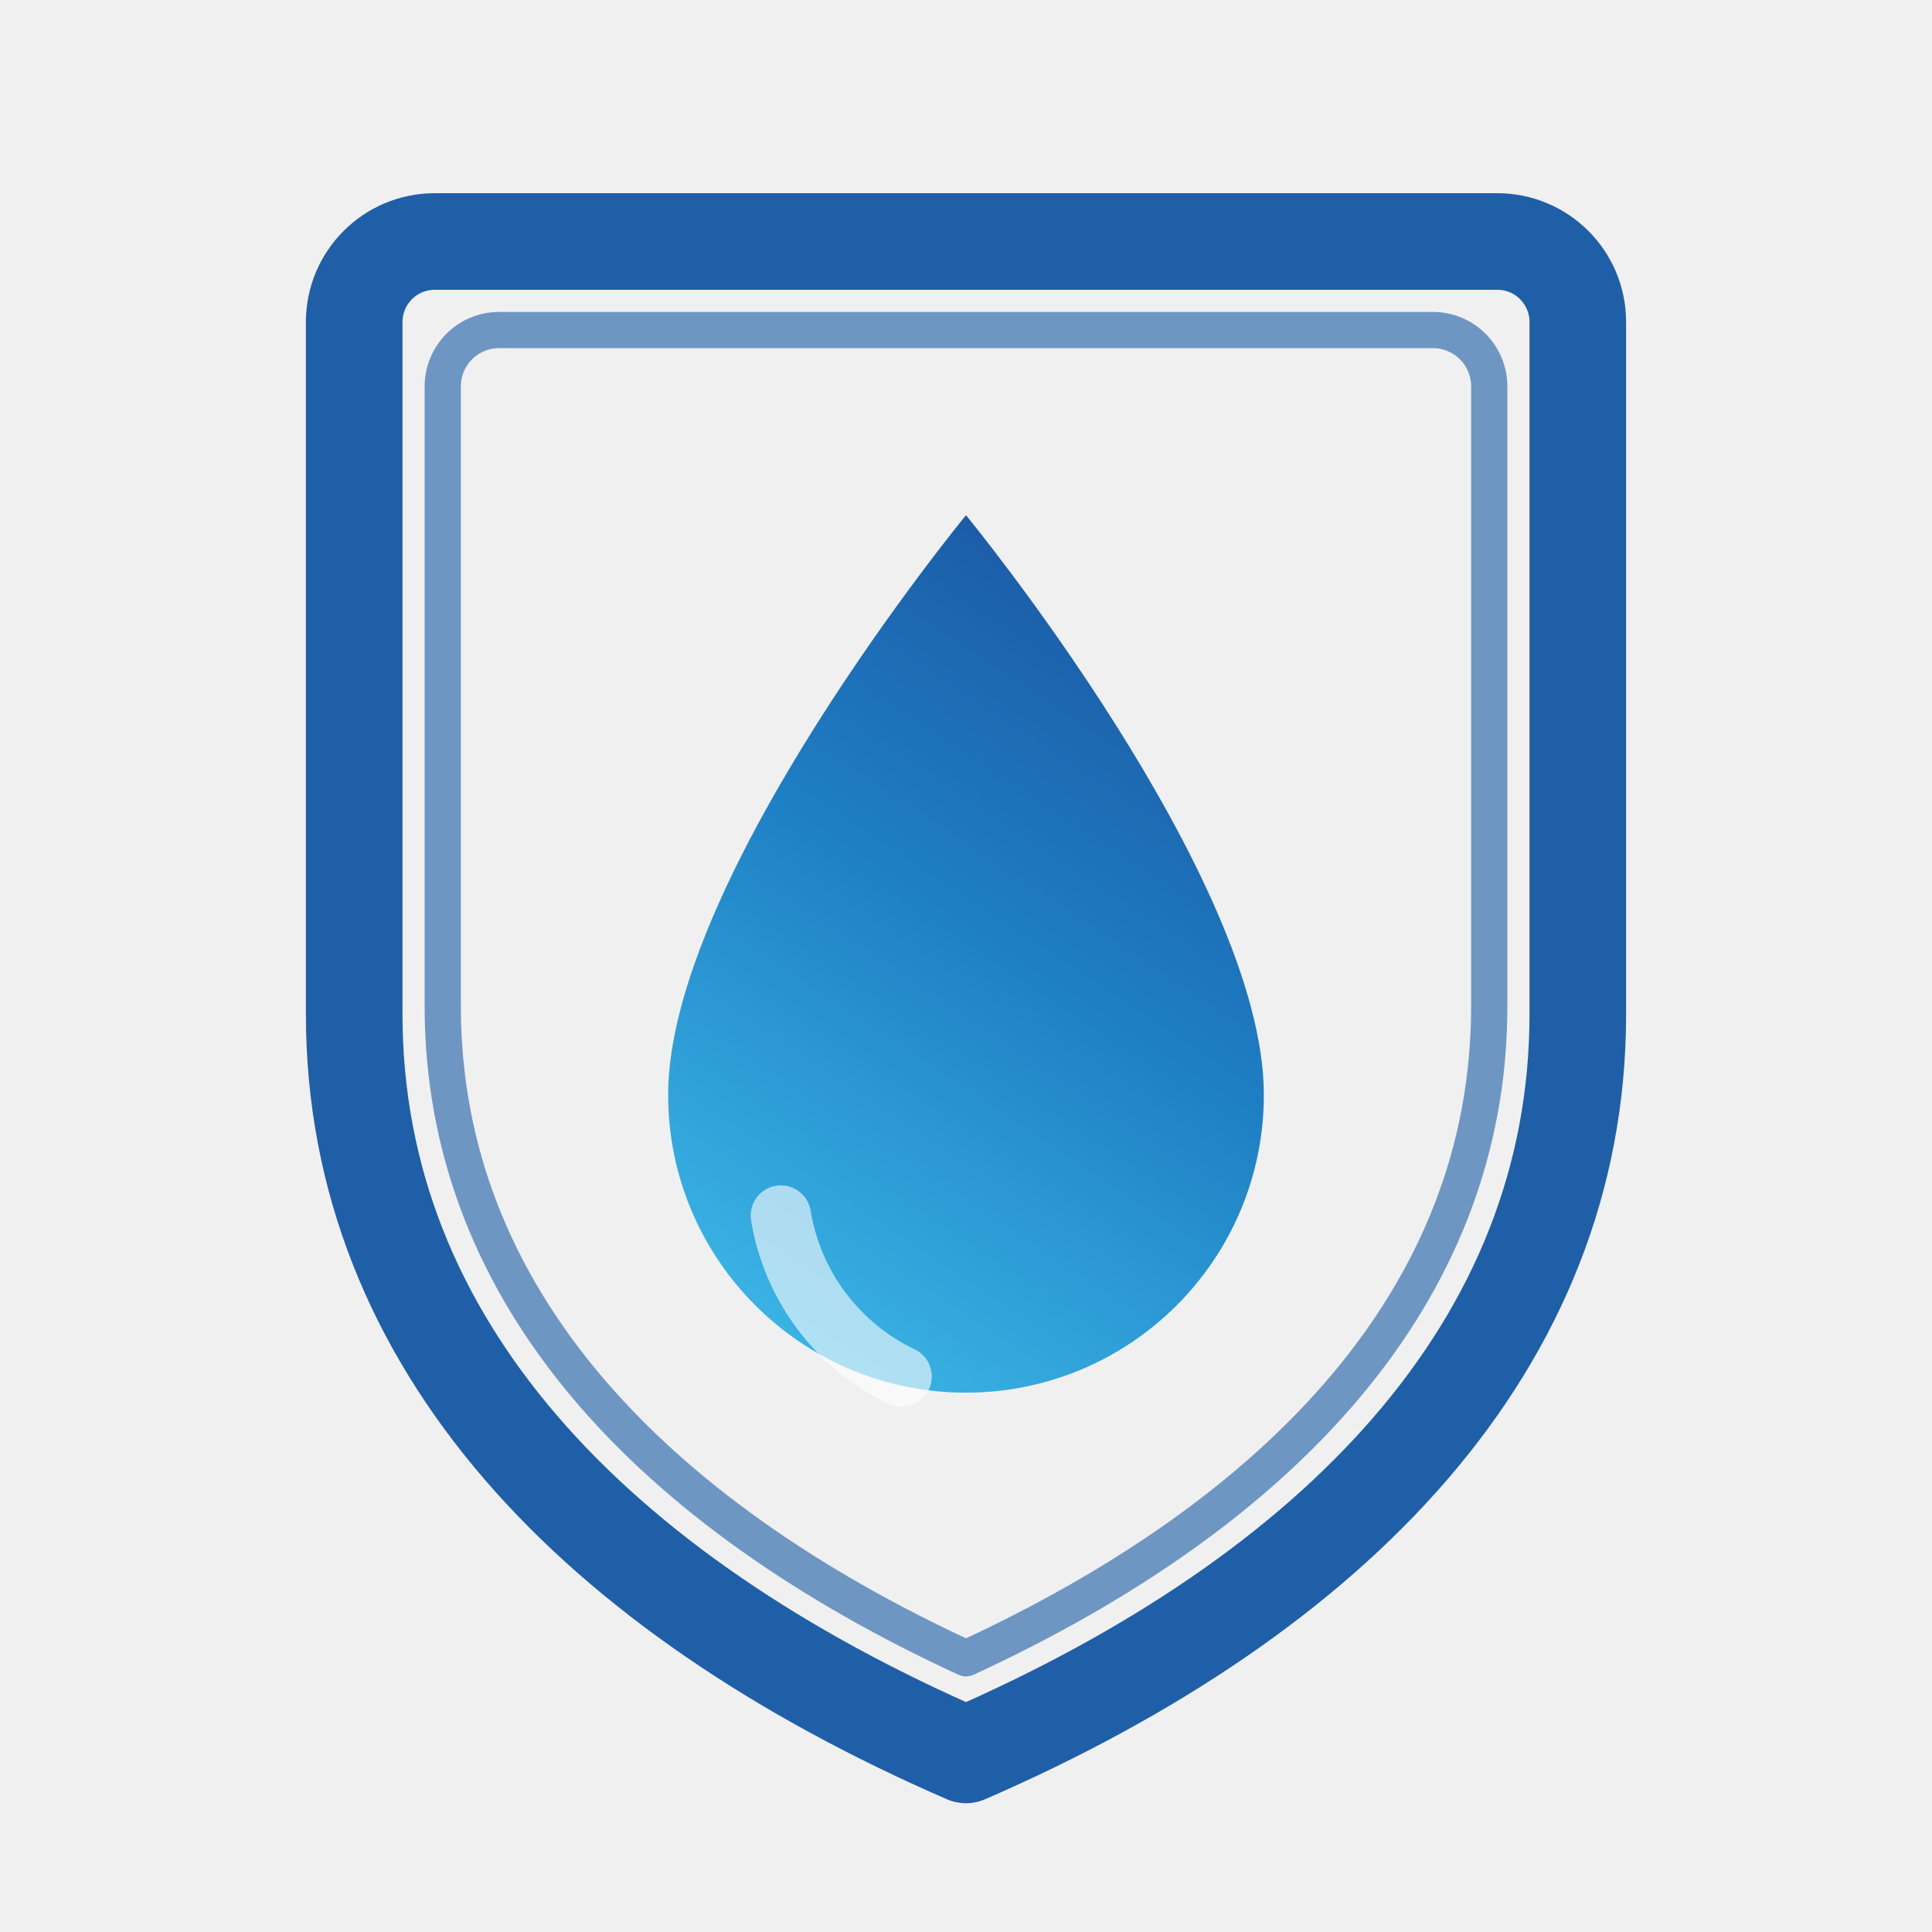
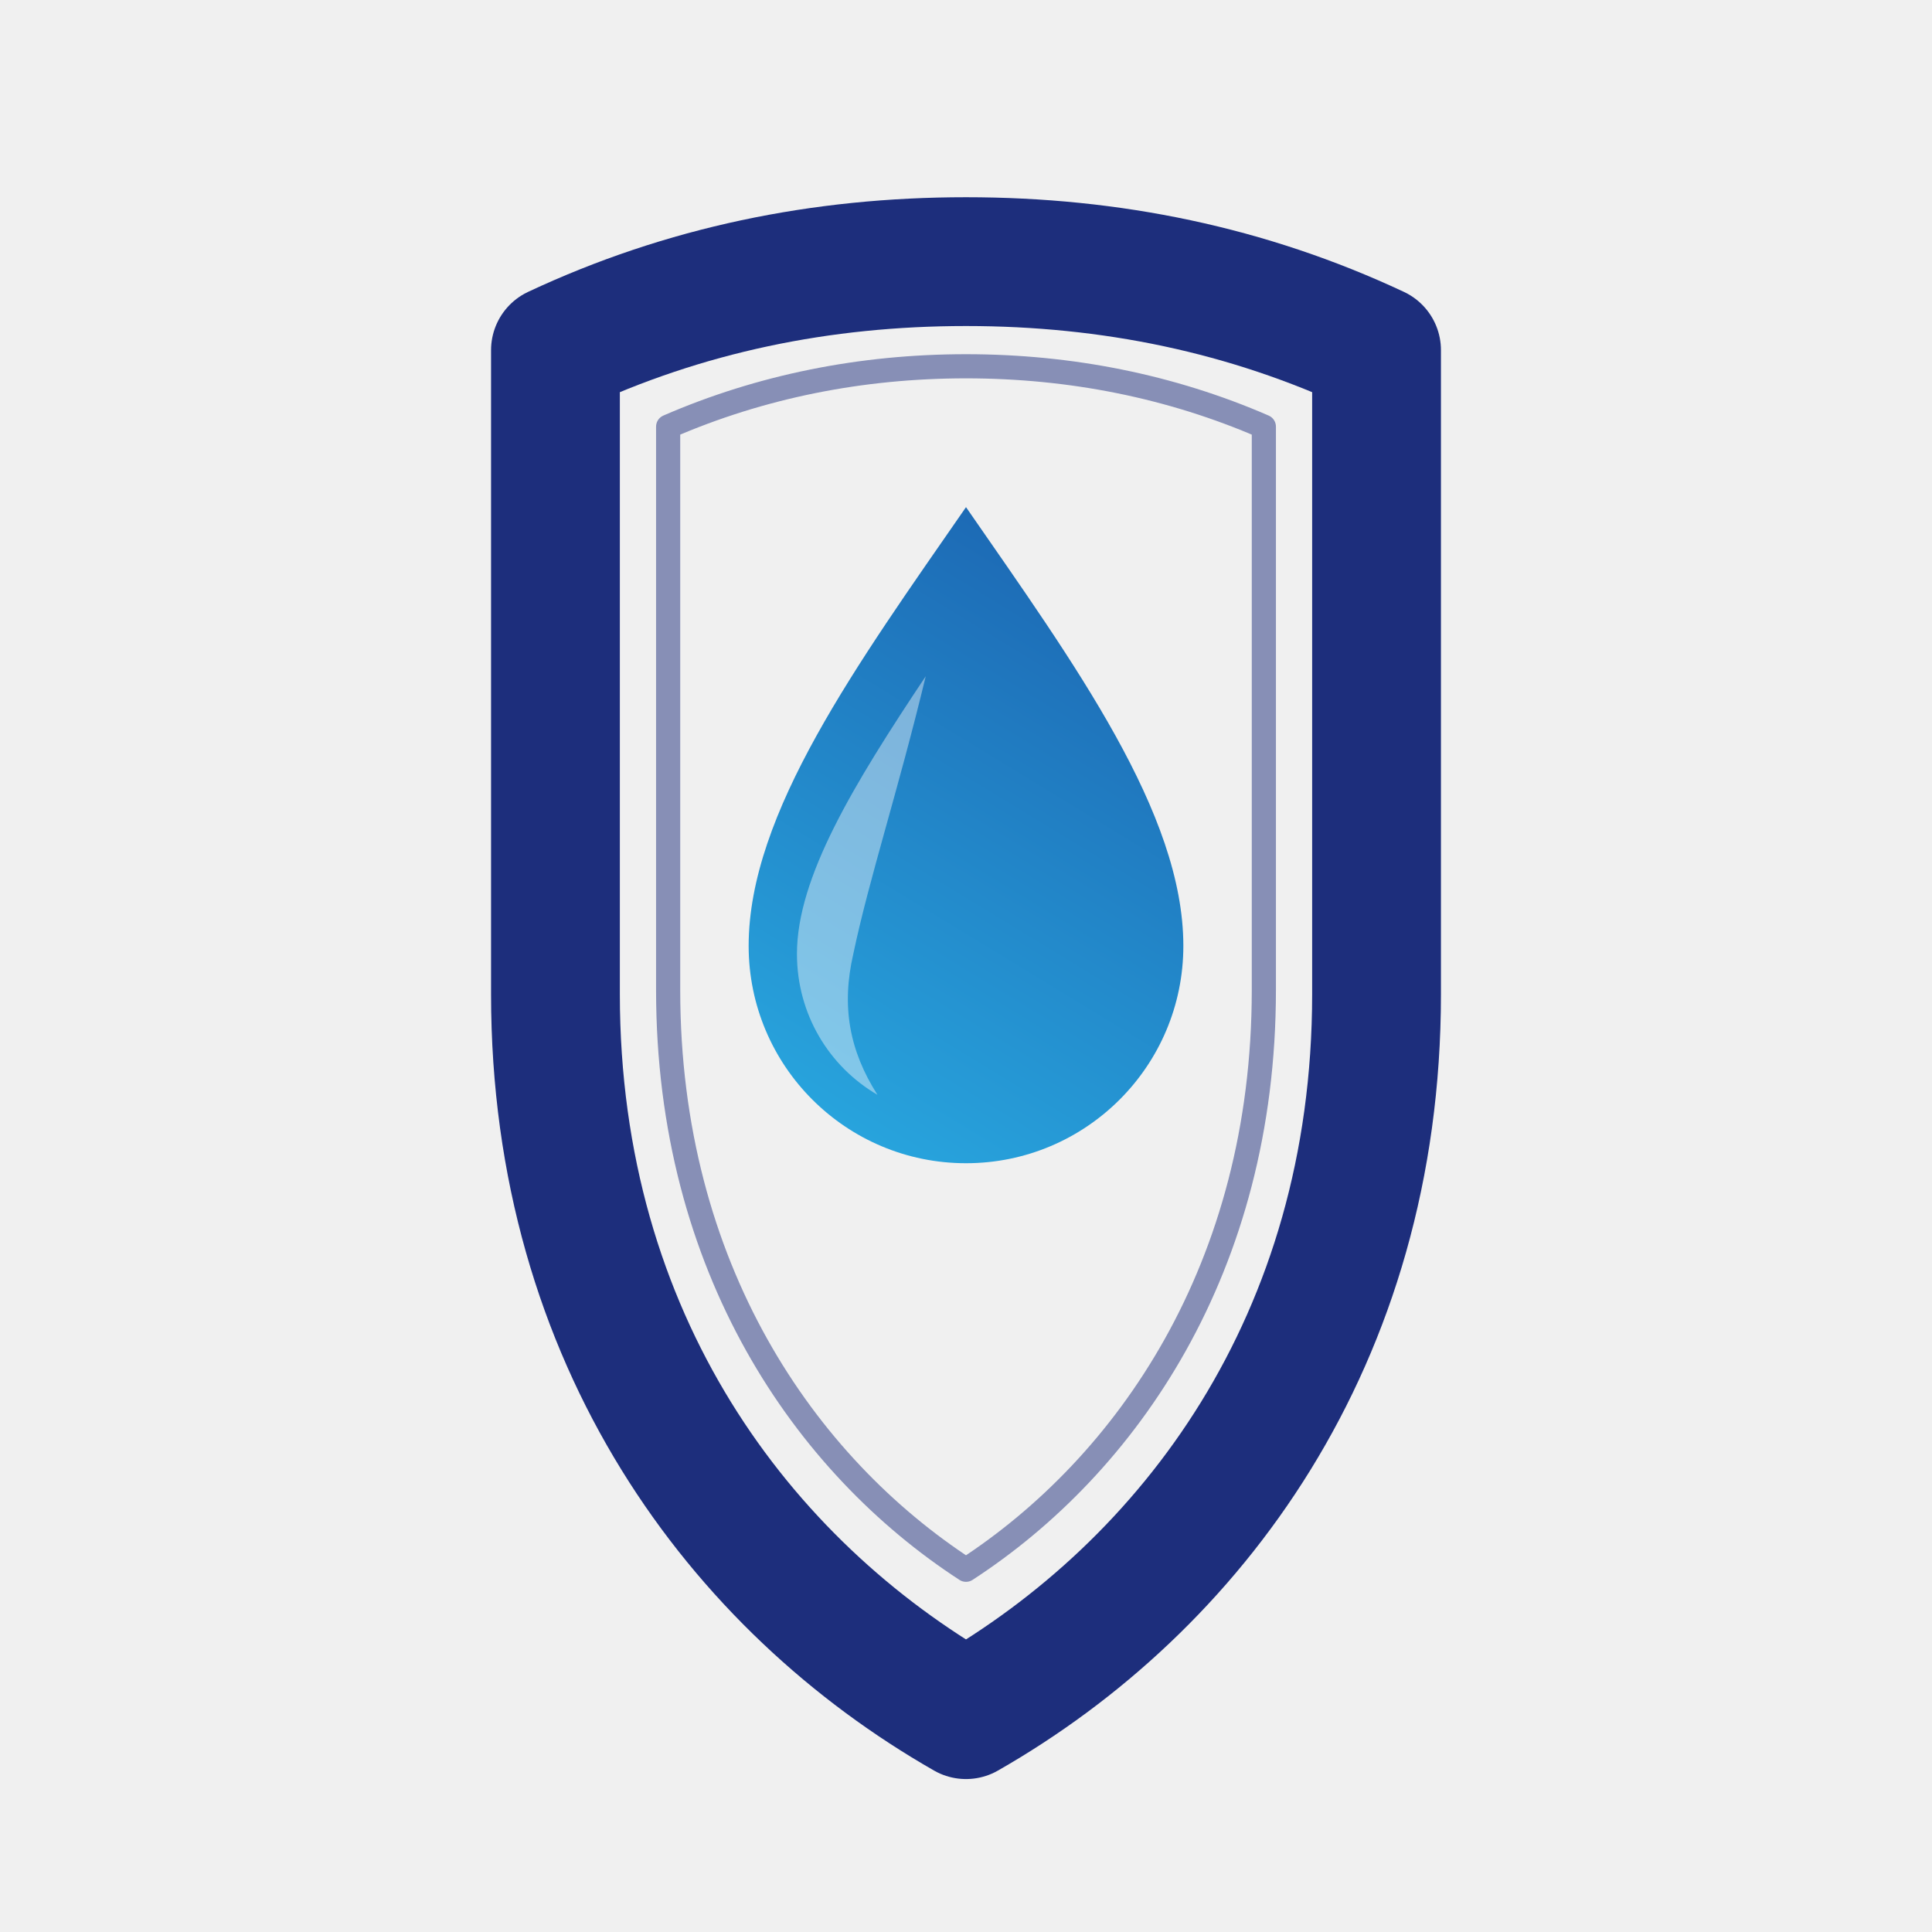
<svg xmlns="http://www.w3.org/2000/svg" viewBox="0 0 48 48" width="48" height="48">
  <defs>
-     <linearGradient id="d" x1="17" y1="34" x2="31" y2="12.8" gradientUnits="userSpaceOnUse">
-       <stop offset="0%" stop-color="#3FBDEA" />
-       <stop offset="52%" stop-color="#1E7FC4" />
-       <stop offset="100%" stop-color="#1B4C9B" />
+     <linearGradient id="d" x1="19" y1="29" x2="29" y2="12.6" gradientUnits="userSpaceOnUse">
+       <stop offset="0%" stop-color="#29ABE2" />
+       <stop offset="100%" stop-color="#1B60AE" />
    </linearGradient>
  </defs>
  <g transform="translate(0 0) scale(1)">
-     <path d="M8.8 8A2 2 0 0 1 10.8 6h26.4A2 2 0 0 1 39.2 8v17.2c0 8.2-6 14.4-15.2 18.4-9.2-4-15.2-10.2-15.2-18.4Z" fill="none" stroke="#1F5FA8" stroke-width="2.4" stroke-linejoin="round" />
-     <path d="M11 9.6A1.4 1.4 0 0 1 12.4 8.2h23.2A1.4 1.4 0 0 1 37 9.6V25c0 7.2-5.2 12.6-13 16.2-7.8-3.6-13-9-13-16.2Z" fill="none" stroke="#1F5FA8" stroke-width="0.9" stroke-linejoin="round" opacity="0.62" />
-     <path d="M24 12.8c0 0 7.4 9 7.4 14.4a7.4 7.4 0 0 1-14.8 0c0-5.4 7.4-14.4 7.4-14.4Z" fill="url(#d)" />
-     <path d="M19.4 30.2a5.4 5.4 0 0 0 3 4" fill="none" stroke="#ffffff" stroke-width="1.5" stroke-linecap="round" opacity="0.6" />
+     <path d="M13.8 8.7C17 7.2 20.4 6.5 24 6.5c3.6 0 7 .7 10.2 2.2V24.7c0 8.6-4.6 14.7-10.2 17.9C18.4 39.4 13.8 33.3 13.8 24.7Z" fill="none" stroke="#1D2E7C" stroke-width="3.2" stroke-linejoin="round" />
+     <path d="M16.6 10.6C18.9 9.6 21.4 9.1 24 9.1c2.6 0 5.1.5 7.4 1.5V24.6c0 6.9-3.4 11.8-7.4 14.4-4-2.6-7.4-7.5-7.4-14.4Z" fill="none" stroke="#1D2E7C" stroke-width="0.6" stroke-linejoin="round" opacity="0.5" />
+     <path d="M24 12.6c-2.7 3.9-5.4 7.6-5.4 10.9a5.4 5.4 0 0 0 10.8 0c0-3.3-2.7-7-5.4-10.9Z" fill="url(#d)" />
+     <path d="M23 16.8c-1.8 2.7-3.2 5-3.2 6.9 0 1.5.8 2.8 2 3.5-.7-1.1-.9-2.2-.6-3.5.4-1.9 1.1-4 1.8-6.9Z" fill="#ffffff" opacity="0.42" />
  </g>
</svg>
